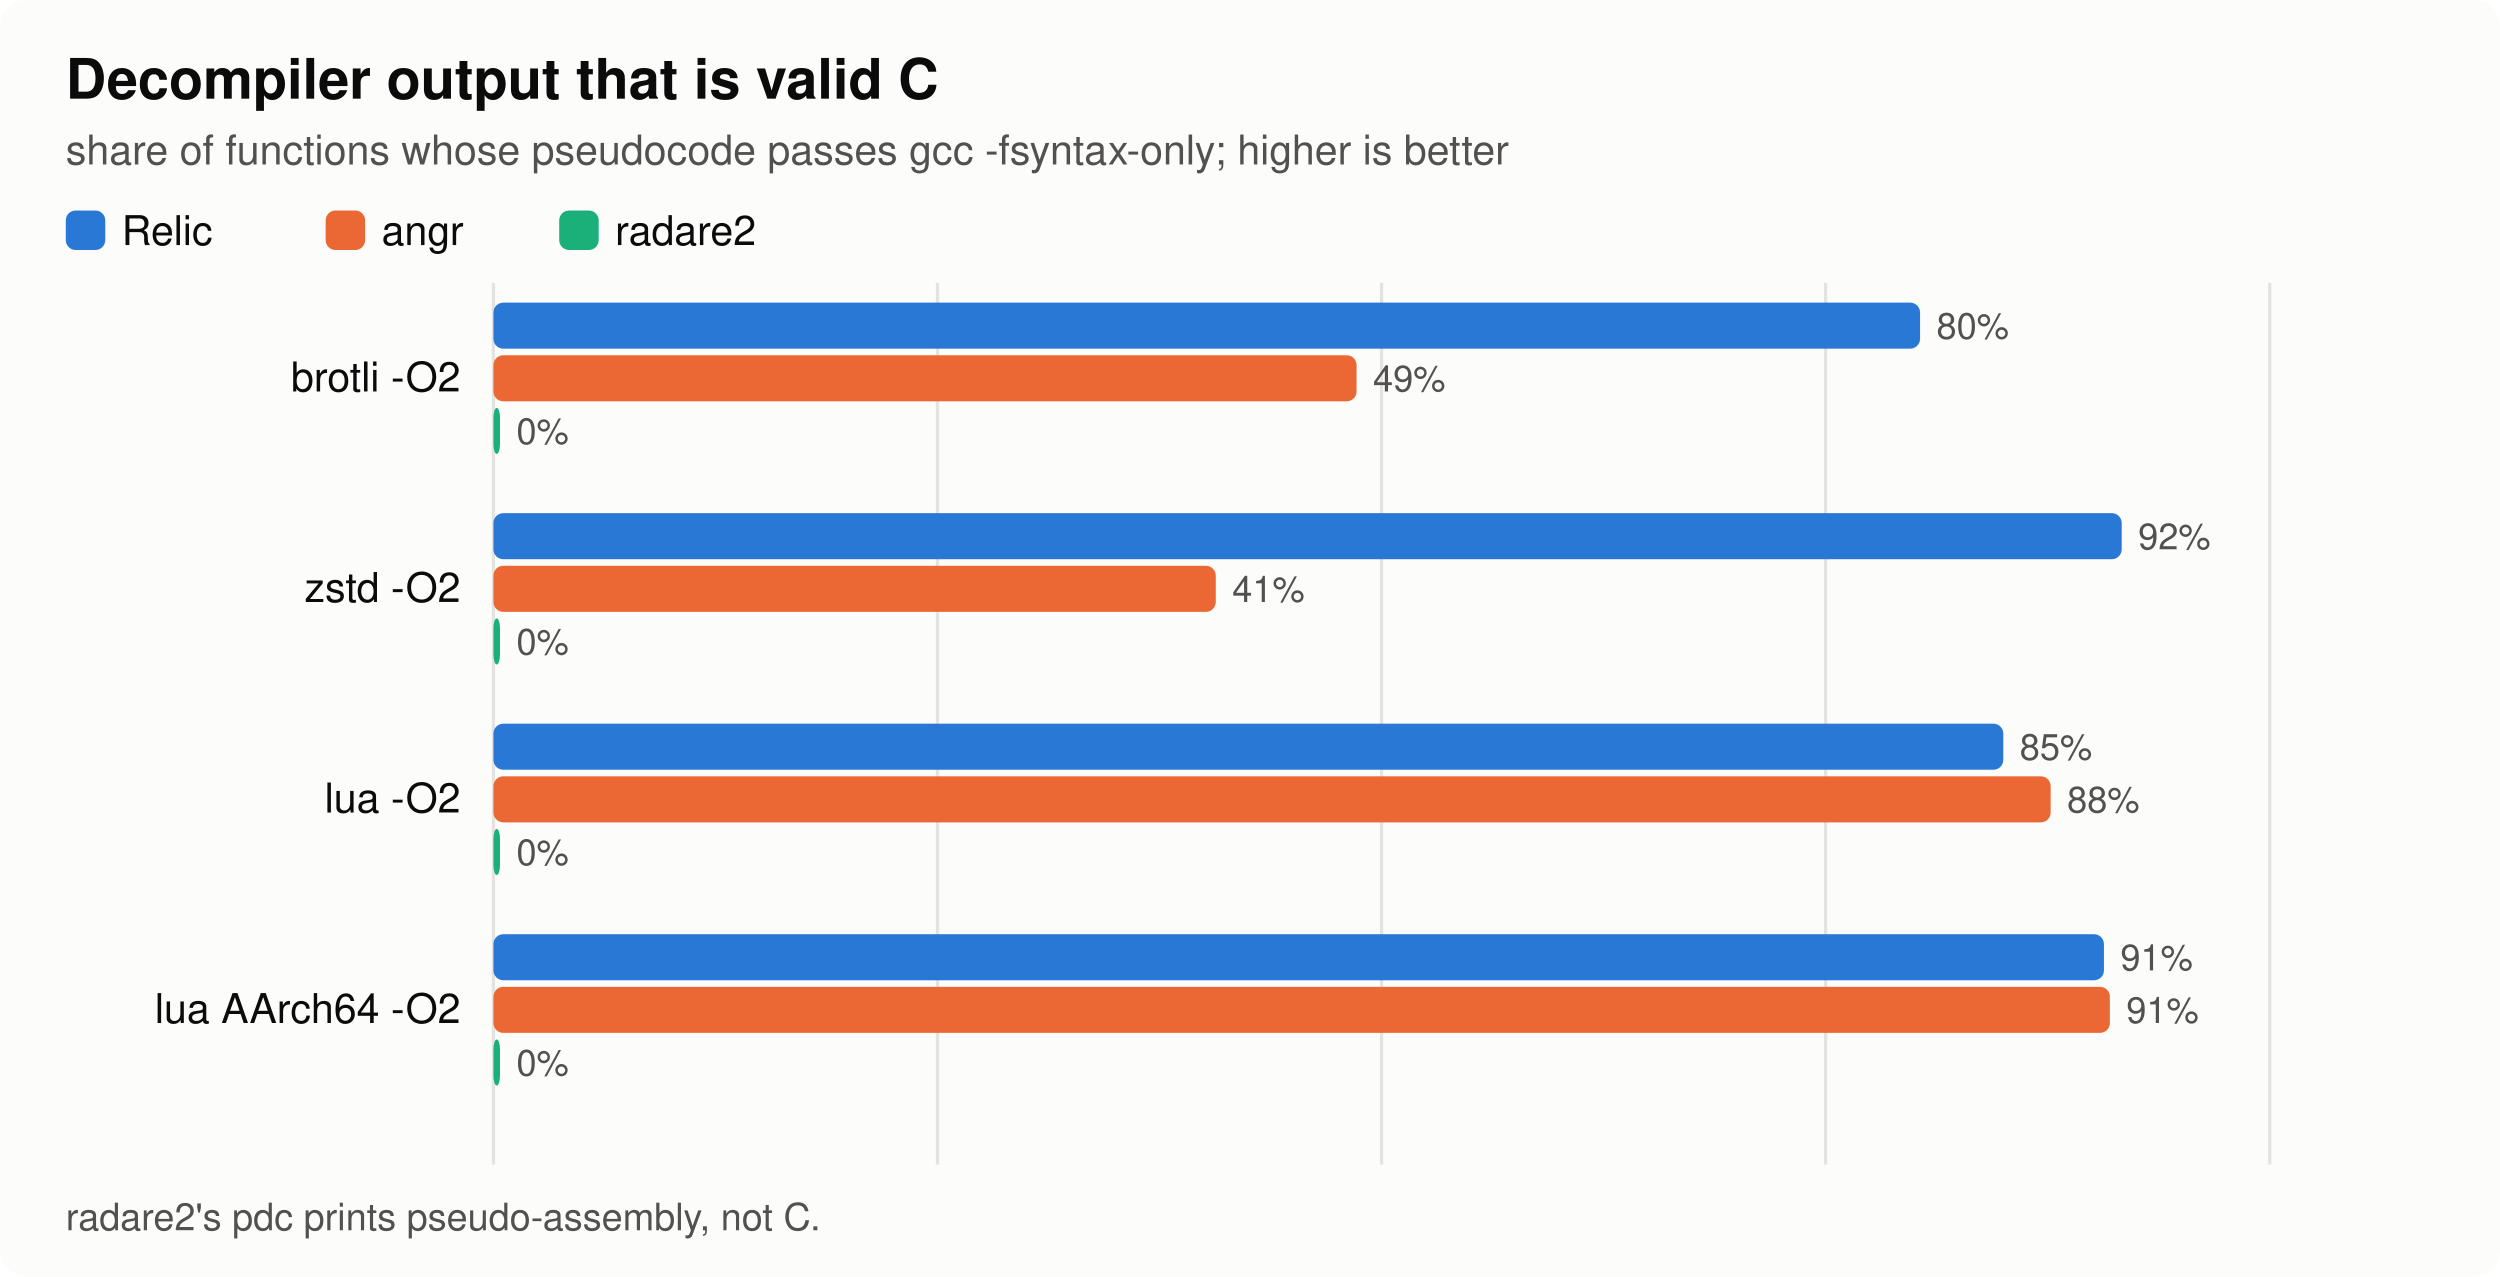
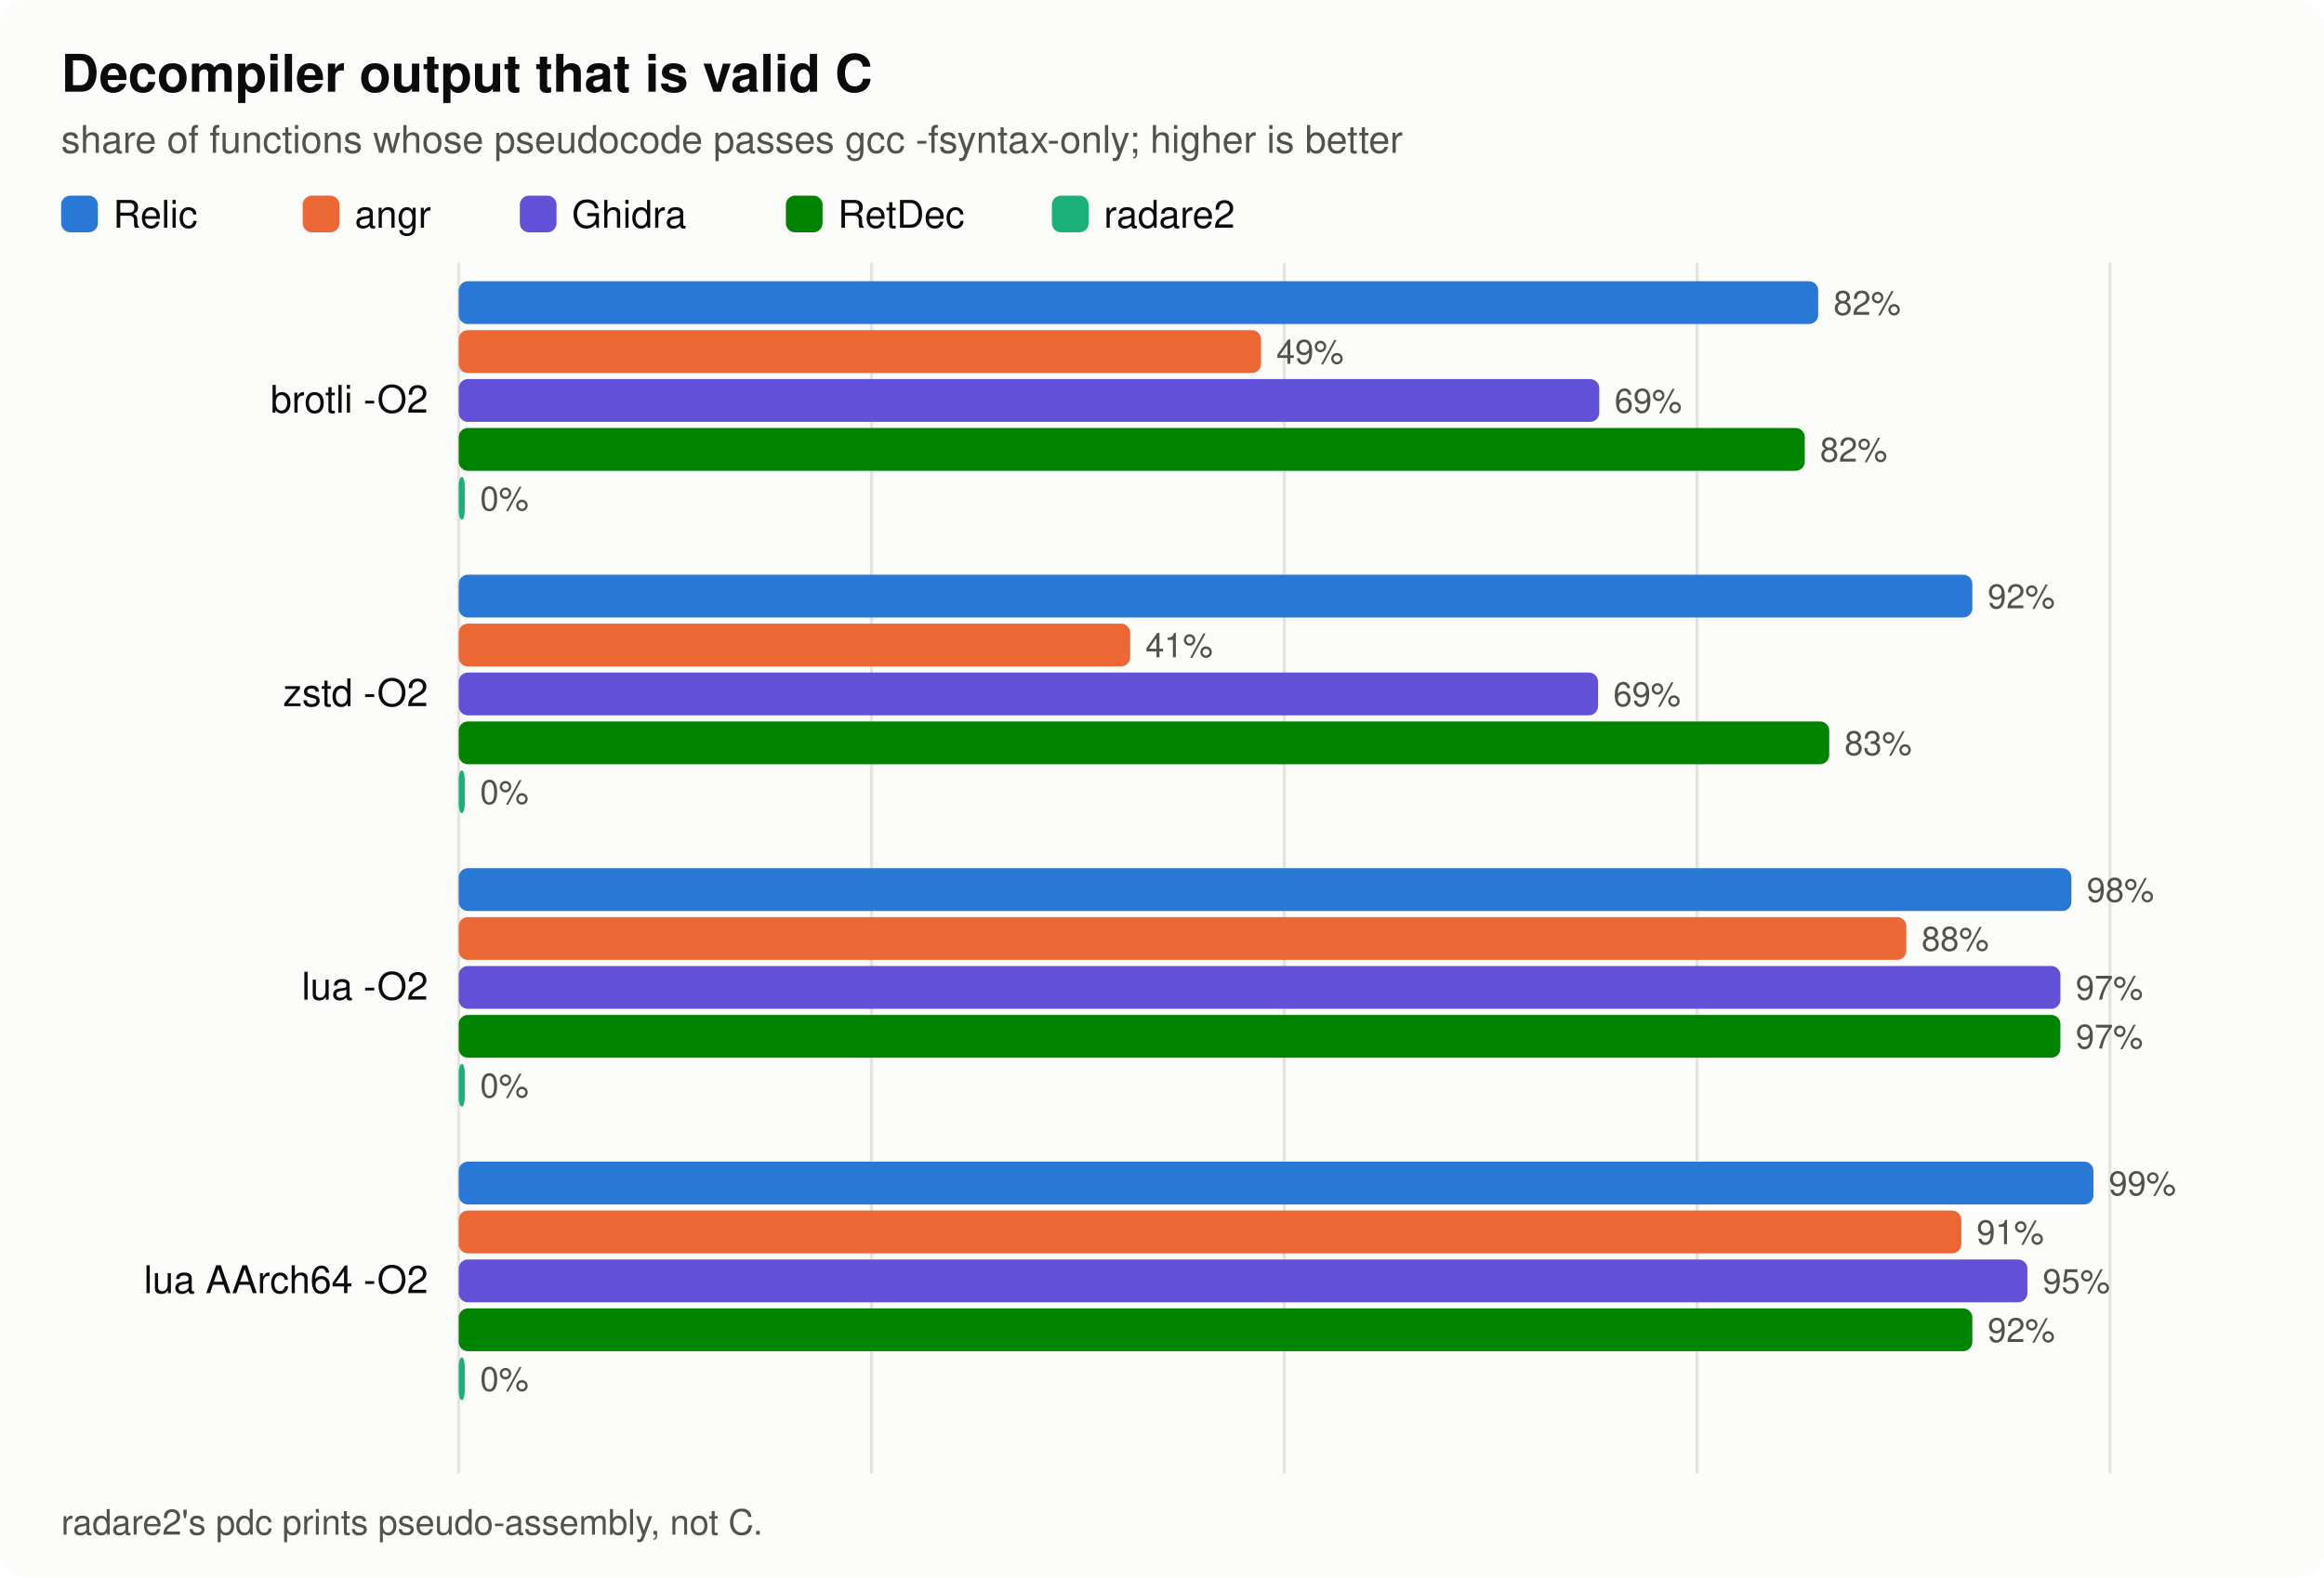
- <svg xmlns="http://www.w3.org/2000/svg" width="760" height="388" viewBox="0 0 760 388" font-family="-apple-system,BlinkMacSystemFont,'Segoe UI',Helvetica,Arial,sans-serif">
-   <rect width="760" height="388" rx="8" fill="#fcfcfb" />
+ <svg xmlns="http://www.w3.org/2000/svg" width="760" height="516" viewBox="0 0 760 516" font-family="-apple-system,BlinkMacSystemFont,'Segoe UI',Helvetica,Arial,sans-serif">
+   <rect width="760" height="516" rx="8" fill="#fcfcfb" />
  <text x="20" y="30" font-size="17" font-weight="600" fill="#0b0b0b">Decompiler output that is valid C</text>
  <text x="20" y="50" font-size="12.5" fill="#52514e">share of functions whose pseudocode passes gcc -fsyntax-only; higher is better</text>
  <rect x="20" y="64" width="12" height="12" rx="3" fill="#2a78d6" />
  <text x="37" y="74.5" font-size="12.5" fill="#0b0b0b">Relic</text>
  <rect x="99" y="64" width="12" height="12" rx="3" fill="#eb6834" />
  <text x="116" y="74.5" font-size="12.5" fill="#0b0b0b">angr</text>
-   <rect x="170" y="64" width="12" height="12" rx="3" fill="#1baf7a" />
-   <text x="187" y="74.5" font-size="12.5" fill="#0b0b0b">radare2</text>
-   <line x1="150.0" y1="86" x2="150.0" y2="354" stroke="#e4e3df" stroke-width="1" />
-   <line x1="285.0" y1="86" x2="285.0" y2="354" stroke="#e4e3df" stroke-width="1" />
-   <line x1="420.0" y1="86" x2="420.0" y2="354" stroke="#e4e3df" stroke-width="1" />
-   <line x1="555.0" y1="86" x2="555.0" y2="354" stroke="#e4e3df" stroke-width="1" />
-   <line x1="690.0" y1="86" x2="690.0" y2="354" stroke="#e4e3df" stroke-width="1" />
-   <text x="140" y="119.0" font-size="12.5" text-anchor="end" fill="#0b0b0b">brotli -O2</text>
-   <rect x="150" y="92" width="433.7" height="14" rx="3" fill="#2a78d6" />
-   <text x="588.7" y="103" font-size="11" fill="#52514e">80%</text>
+   <rect x="170" y="64" width="12" height="12" rx="3" fill="#6250d6" />
+   <text x="187" y="74.5" font-size="12.5" fill="#0b0b0b">Ghidra</text>
+   <rect x="257" y="64" width="12" height="12" rx="3" fill="#008300" />
+   <text x="274" y="74.5" font-size="12.5" fill="#0b0b0b">RetDec</text>
+   <rect x="344" y="64" width="12" height="12" rx="3" fill="#1baf7a" />
+   <text x="361" y="74.5" font-size="12.5" fill="#0b0b0b">radare2</text>
+   <line x1="150.0" y1="86" x2="150.0" y2="482" stroke="#e4e3df" stroke-width="1" />
+   <line x1="285.0" y1="86" x2="285.0" y2="482" stroke="#e4e3df" stroke-width="1" />
+   <line x1="420.0" y1="86" x2="420.0" y2="482" stroke="#e4e3df" stroke-width="1" />
+   <line x1="555.0" y1="86" x2="555.0" y2="482" stroke="#e4e3df" stroke-width="1" />
+   <line x1="690.0" y1="86" x2="690.0" y2="482" stroke="#e4e3df" stroke-width="1" />
+   <text x="140" y="135.0" font-size="12.5" text-anchor="end" fill="#0b0b0b">brotli -O2</text>
+   <rect x="150" y="92" width="444.6" height="14" rx="3" fill="#2a78d6" />
+   <text x="599.6" y="103" font-size="11" fill="#52514e">82%</text>
  <rect x="150" y="108" width="262.4" height="14" rx="3" fill="#eb6834" />
  <text x="417.4" y="119" font-size="11" fill="#52514e">49%</text>
-   <rect x="150" y="124" width="2.0" height="14" rx="3" fill="#1baf7a" />
-   <text x="157.0" y="135" font-size="11" fill="#52514e">0%</text>
-   <text x="140" y="183.0" font-size="12.5" text-anchor="end" fill="#0b0b0b">zstd -O2</text>
-   <rect x="150" y="156" width="495.0" height="14" rx="3" fill="#2a78d6" />
-   <text x="650.0" y="167" font-size="11" fill="#52514e">92%</text>
-   <rect x="150" y="172" width="219.6" height="14" rx="3" fill="#eb6834" />
-   <text x="374.6" y="183" font-size="11" fill="#52514e">41%</text>
-   <rect x="150" y="188" width="2.0" height="14" rx="3" fill="#1baf7a" />
-   <text x="157.0" y="199" font-size="11" fill="#52514e">0%</text>
-   <text x="140" y="247.0" font-size="12.5" text-anchor="end" fill="#0b0b0b">lua -O2</text>
-   <rect x="150" y="220" width="459.0" height="14" rx="3" fill="#2a78d6" />
-   <text x="614.0" y="231" font-size="11" fill="#52514e">85%</text>
-   <rect x="150" y="236" width="473.4" height="14" rx="3" fill="#eb6834" />
-   <text x="628.4" y="247" font-size="11" fill="#52514e">88%</text>
+   <rect x="150" y="124" width="373.0" height="14" rx="3" fill="#6250d6" />
+   <text x="528.0" y="135" font-size="11" fill="#52514e">69%</text>
+   <rect x="150" y="140" width="440.2" height="14" rx="3" fill="#008300" />
+   <text x="595.2" y="151" font-size="11" fill="#52514e">82%</text>
+   <rect x="150" y="156" width="2.0" height="14" rx="3" fill="#1baf7a" />
+   <text x="157.0" y="167" font-size="11" fill="#52514e">0%</text>
+   <text x="140" y="231.0" font-size="12.5" text-anchor="end" fill="#0b0b0b">zstd -O2</text>
+   <rect x="150" y="188" width="495.0" height="14" rx="3" fill="#2a78d6" />
+   <text x="650.0" y="199" font-size="11" fill="#52514e">92%</text>
+   <rect x="150" y="204" width="219.6" height="14" rx="3" fill="#eb6834" />
+   <text x="374.6" y="215" font-size="11" fill="#52514e">41%</text>
+   <rect x="150" y="220" width="372.6" height="14" rx="3" fill="#6250d6" />
+   <text x="527.6" y="231" font-size="11" fill="#52514e">69%</text>
+   <rect x="150" y="236" width="448.2" height="14" rx="3" fill="#008300" />
+   <text x="603.2" y="247" font-size="11" fill="#52514e">83%</text>
  <rect x="150" y="252" width="2.0" height="14" rx="3" fill="#1baf7a" />
  <text x="157.0" y="263" font-size="11" fill="#52514e">0%</text>
-   <text x="140" y="311.0" font-size="12.5" text-anchor="end" fill="#0b0b0b">lua AArch64 -O2</text>
-   <rect x="150" y="284" width="489.6" height="14" rx="3" fill="#2a78d6" />
-   <text x="644.6" y="295" font-size="11" fill="#52514e">91%</text>
-   <rect x="150" y="300" width="491.4" height="14" rx="3" fill="#eb6834" />
-   <text x="646.4" y="311" font-size="11" fill="#52514e">91%</text>
-   <rect x="150" y="316" width="2.0" height="14" rx="3" fill="#1baf7a" />
-   <text x="157.0" y="327" font-size="11" fill="#52514e">0%</text>
-   <text x="20" y="374" font-size="11.5" fill="#52514e">radare2's pdc prints pseudo-assembly, not C.</text>
+   <text x="140" y="327.0" font-size="12.5" text-anchor="end" fill="#0b0b0b">lua -O2</text>
+   <rect x="150" y="284" width="527.4" height="14" rx="3" fill="#2a78d6" />
+   <text x="682.4" y="295" font-size="11" fill="#52514e">98%</text>
+   <rect x="150" y="300" width="473.4" height="14" rx="3" fill="#eb6834" />
+   <text x="628.4" y="311" font-size="11" fill="#52514e">88%</text>
+   <rect x="150" y="316" width="523.8" height="14" rx="3" fill="#6250d6" />
+   <text x="678.8" y="327" font-size="11" fill="#52514e">97%</text>
+   <rect x="150" y="332" width="523.8" height="14" rx="3" fill="#008300" />
+   <text x="678.8" y="343" font-size="11" fill="#52514e">97%</text>
+   <rect x="150" y="348" width="2.0" height="14" rx="3" fill="#1baf7a" />
+   <text x="157.0" y="359" font-size="11" fill="#52514e">0%</text>
+   <text x="140" y="423.0" font-size="12.5" text-anchor="end" fill="#0b0b0b">lua AArch64 -O2</text>
+   <rect x="150" y="380" width="534.6" height="14" rx="3" fill="#2a78d6" />
+   <text x="689.6" y="391" font-size="11" fill="#52514e">99%</text>
+   <rect x="150" y="396" width="491.4" height="14" rx="3" fill="#eb6834" />
+   <text x="646.4" y="407" font-size="11" fill="#52514e">91%</text>
+   <rect x="150" y="412" width="513.0" height="14" rx="3" fill="#6250d6" />
+   <text x="668.0" y="423" font-size="11" fill="#52514e">95%</text>
+   <rect x="150" y="428" width="495.0" height="14" rx="3" fill="#008300" />
+   <text x="650.0" y="439" font-size="11" fill="#52514e">92%</text>
+   <rect x="150" y="444" width="2.0" height="14" rx="3" fill="#1baf7a" />
+   <text x="157.0" y="455" font-size="11" fill="#52514e">0%</text>
+   <text x="20" y="502" font-size="11.5" fill="#52514e">radare2's pdc prints pseudo-assembly, not C.</text>
</svg>
